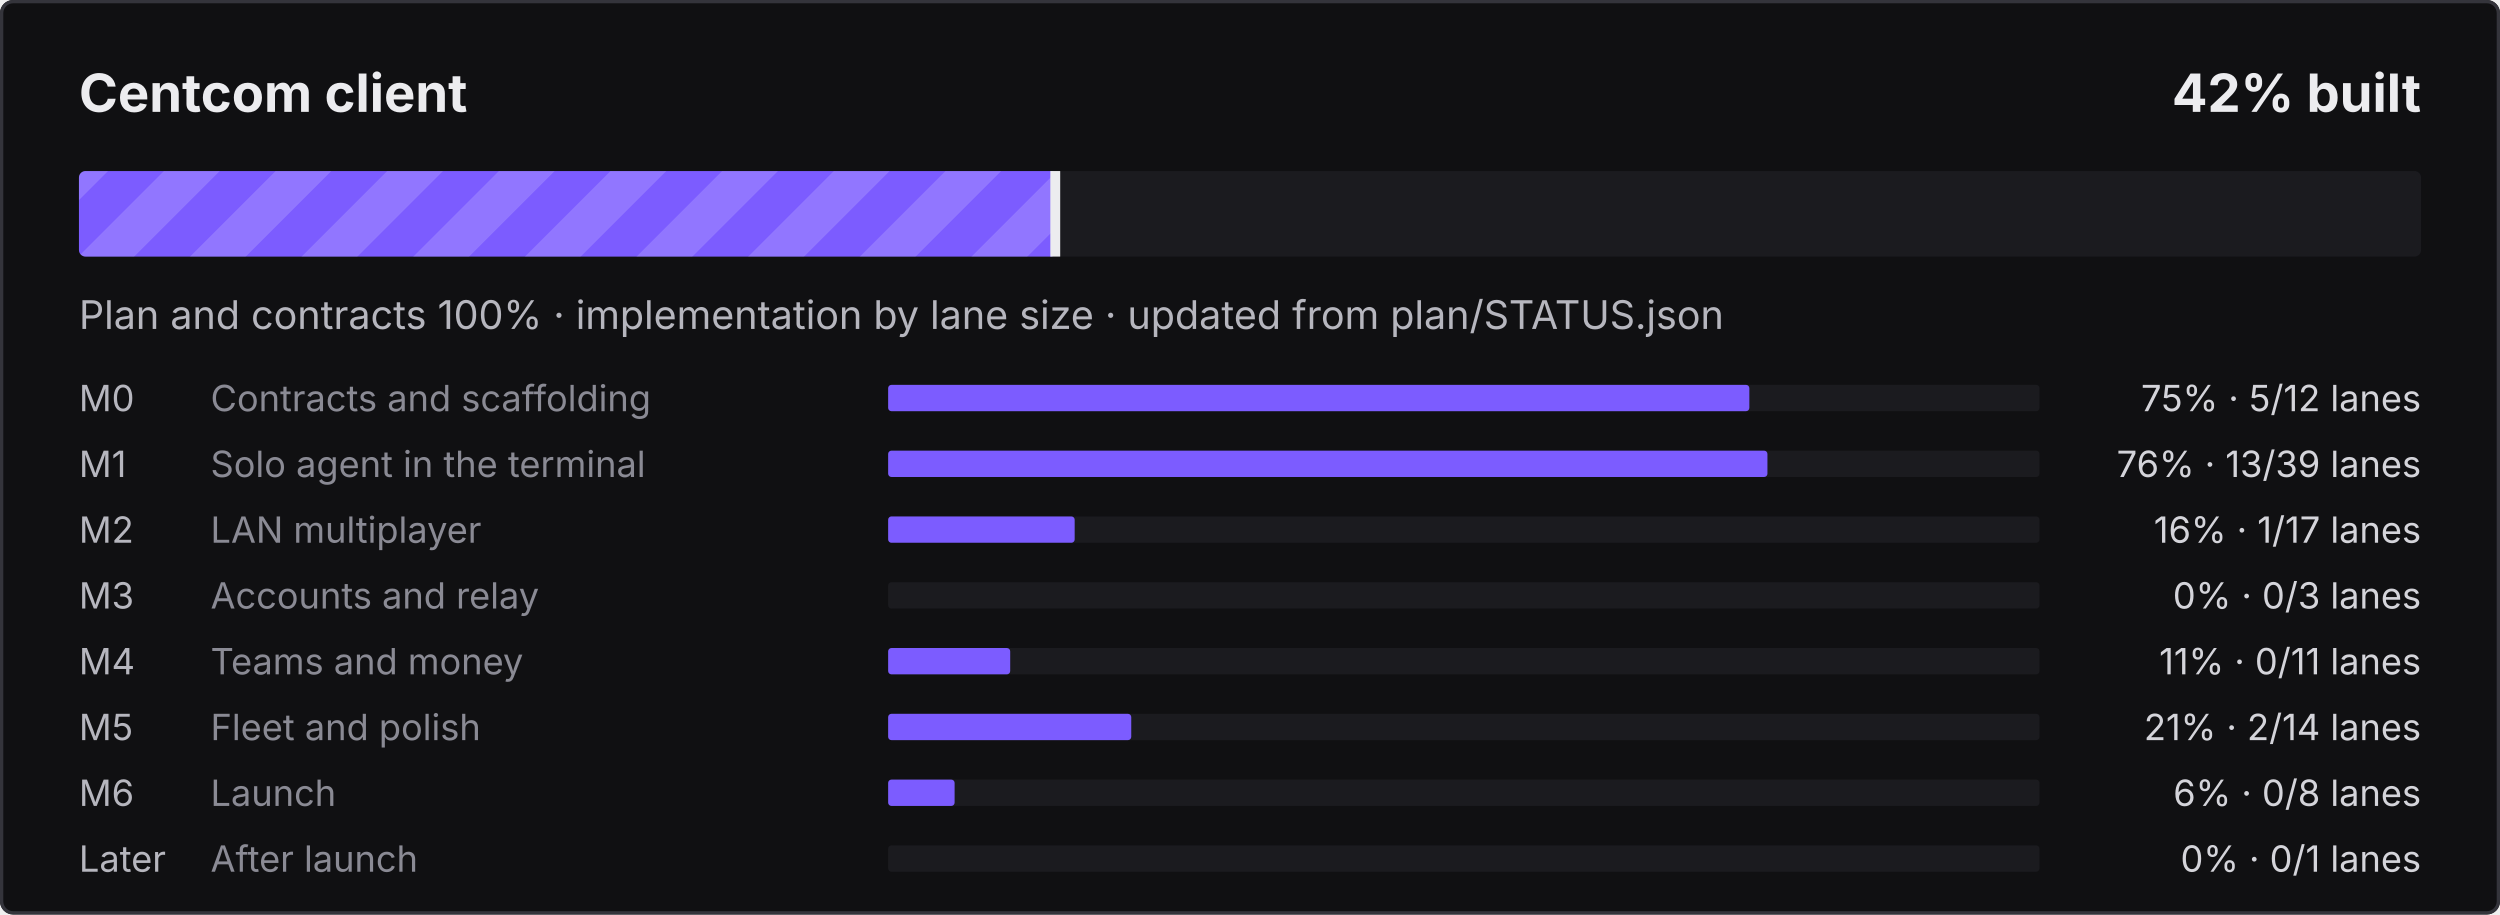
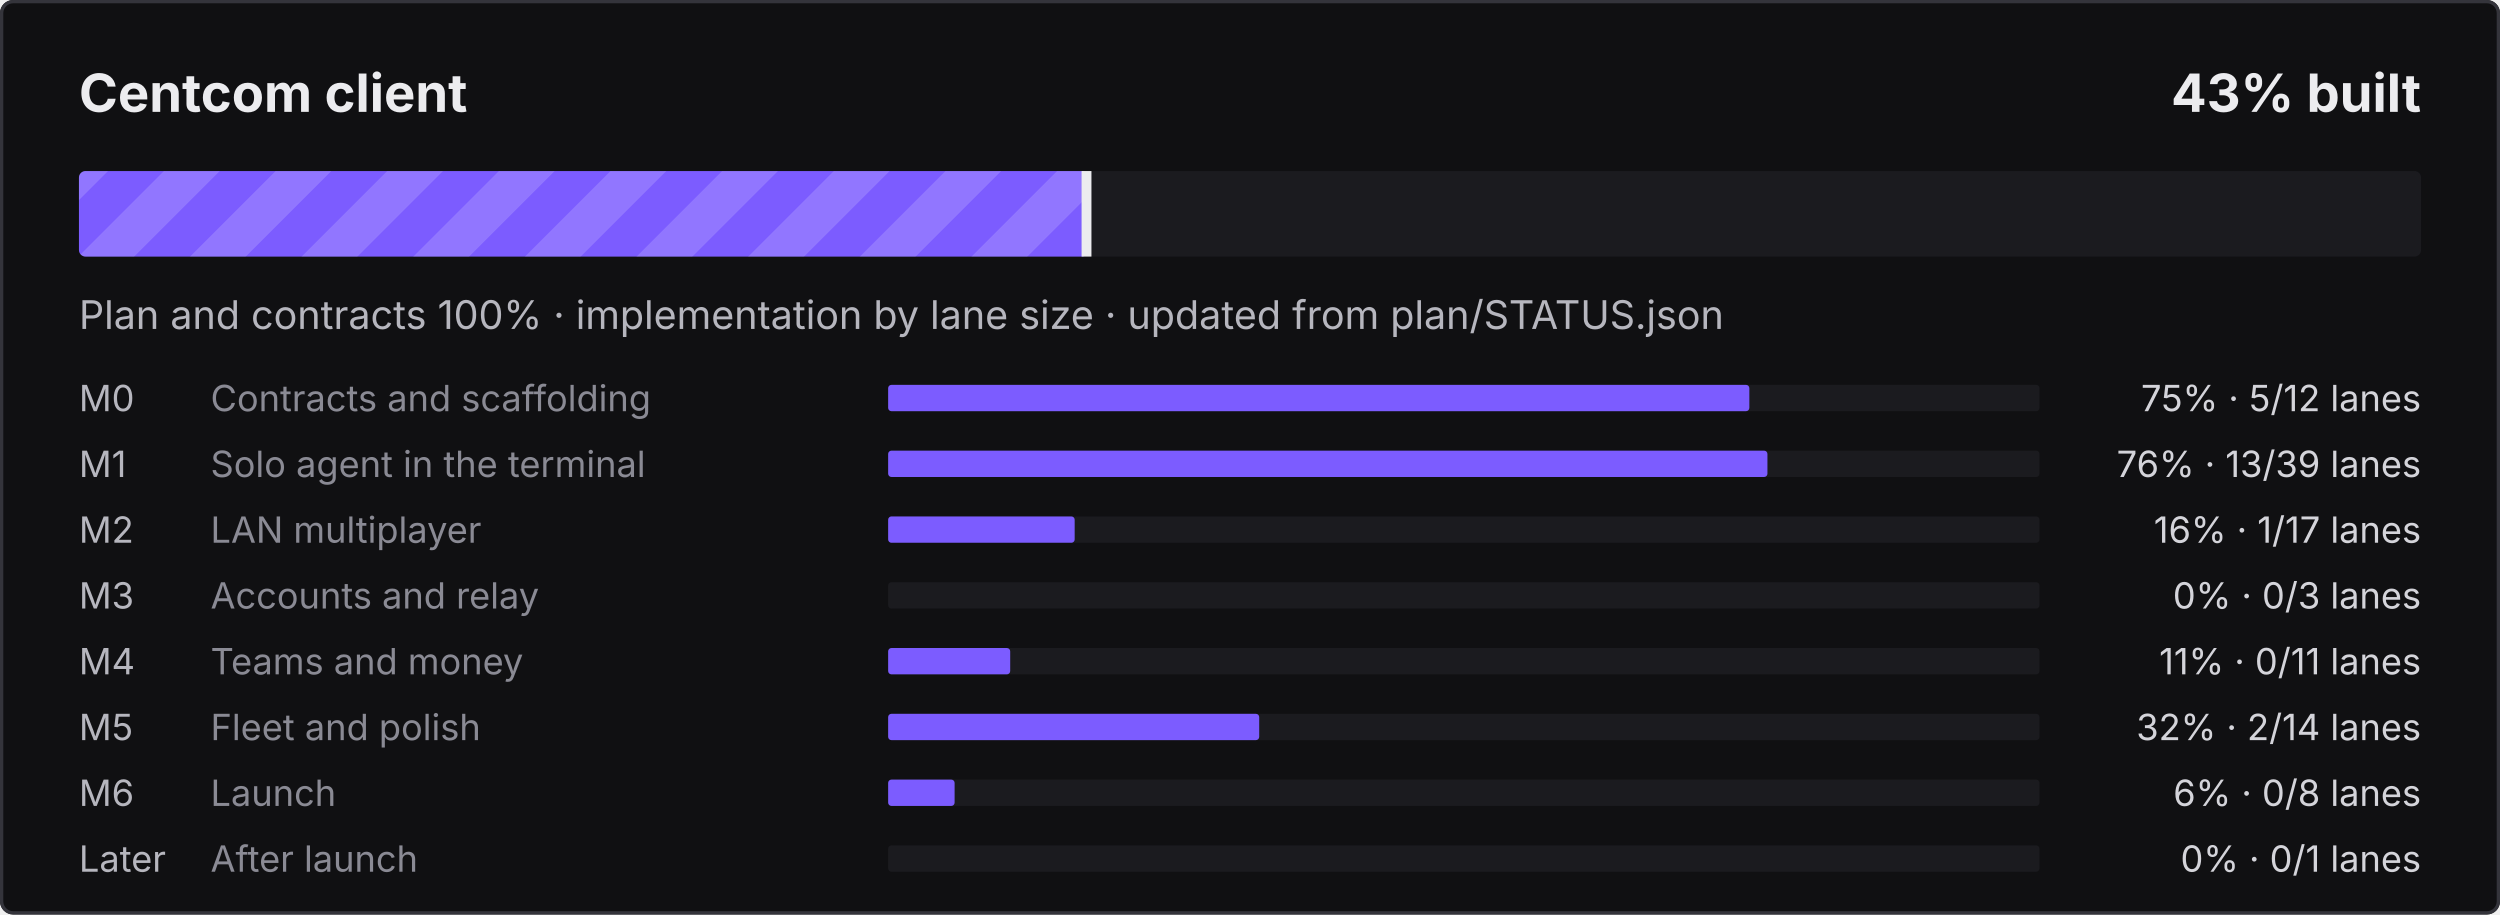
- <svg xmlns="http://www.w3.org/2000/svg" width="760" height="278" viewBox="0 0 760 278" role="img" aria-label="Centcom client: 42% built">
+ <svg xmlns="http://www.w3.org/2000/svg" width="760" height="278" viewBox="0 0 760 278" role="img" aria-label="Centcom client: 43% built">
  <defs>
    <pattern id="s" width="24" height="24" patternUnits="userSpaceOnUse" patternTransform="rotate(45)">
      <rect width="12" height="24" fill="#fff" fill-opacity=".16" />
    </pattern>
    <clipPath id="c">
      <rect x="24" y="52" width="712" height="26" rx="2" />
    </clipPath>
  </defs>
  <style>@keyframes mv{to{transform:translateX(24px)}}
.st{animation:mv .9s linear infinite}text{font-family:ui-sans-serif,system-ui,-apple-system,"Segoe UI",sans-serif}
@media (prefers-reduced-motion:reduce){.st{animation:none}}</style>
  <rect width="760" height="278" rx="4" fill="#101012" />
  <rect x=".5" y=".5" width="759" height="277" rx="3.5" fill="none" stroke="#34343B" />
  <text x="24" y="34" fill="#ECECEF" font-size="16" font-weight="700">Centcom client</text>
-   <text x="736" y="34" fill="#ECECEF" font-size="16" font-weight="700" text-anchor="end">42% built</text>
+   <text x="736" y="34" fill="#ECECEF" font-size="16" font-weight="700" text-anchor="end">43% built</text>
  <rect x="24" y="52" width="712" height="26" rx="2" fill="#1B1B1F" />
  <clipPath id="cf">
-     <rect x="24" y="52" width="297.3" height="26" rx="2" />
+     <rect x="24" y="52" width="306.8" height="26" rx="2" />
  </clipPath>
  <g clip-path="url(#cf)">
-     <rect x="24" y="52" width="297.3" height="26" fill="#7C5CFF" />
-     <rect x="0" y="52" width="345.3" height="26" fill="url(#s)" class="st" />
+     <rect x="24" y="52" width="306.8" height="26" fill="#7C5CFF" />
+     <rect x="0" y="52" width="354.8" height="26" fill="url(#s)" class="st" />
  </g>
-   <rect x="319.3" y="52" width="3" height="26" fill="#ECECEF" />
+   <rect x="328.8" y="52" width="3" height="26" fill="#ECECEF" />
  <text x="24" y="100" fill="#B6B6BE" font-size="12">Plan and contracts 100% · implementation by lane size · updated from plan/STATUS.json</text>
  <text x="24" y="125" fill="#B6B6BE" font-size="11">M0</text>
  <text x="64" y="125" fill="#8A8A94" font-size="11">Contracts and scaffolding</text>
  <rect x="270" y="117" width="350" height="8" rx="1" fill="#1B1B1F" />
  <rect x="270" y="117" width="261.8" height="8" rx="1" fill="#7C5CFF" />
  <text x="736" y="125" fill="#D4D4DA" font-size="11" text-anchor="end">75% · 5/12 lanes</text>
  <text x="24" y="145" fill="#B6B6BE" font-size="11">M1</text>
  <text x="64" y="145" fill="#8A8A94" font-size="11">Solo agent in the terminal</text>
  <rect x="270" y="137" width="350" height="8" rx="1" fill="#1B1B1F" />
  <rect x="270" y="137" width="267.3" height="8" rx="1" fill="#7C5CFF" />
  <text x="736" y="145" fill="#D4D4DA" font-size="11" text-anchor="end">76% · 13/39 lanes</text>
  <text x="24" y="165" fill="#B6B6BE" font-size="11">M2</text>
  <text x="64" y="165" fill="#8A8A94" font-size="11">LAN multiplayer</text>
  <rect x="270" y="157" width="350" height="8" rx="1" fill="#1B1B1F" />
  <rect x="270" y="157" width="56.7" height="8" rx="1" fill="#7C5CFF" />
  <text x="736" y="165" fill="#D4D4DA" font-size="11" text-anchor="end">16% · 1/17 lanes</text>
  <text x="24" y="185" fill="#B6B6BE" font-size="11">M3</text>
  <text x="64" y="185" fill="#8A8A94" font-size="11">Accounts and relay</text>
  <rect x="270" y="177" width="350" height="8" rx="1" fill="#1B1B1F" />
  <text x="736" y="185" fill="#D4D4DA" font-size="11" text-anchor="end">0% · 0/3 lanes</text>
  <text x="24" y="205" fill="#B6B6BE" font-size="11">M4</text>
  <text x="64" y="205" fill="#8A8A94" font-size="11">Teams and money</text>
  <rect x="270" y="197" width="350" height="8" rx="1" fill="#1B1B1F" />
  <rect x="270" y="197" width="37.1" height="8" rx="1" fill="#7C5CFF" />
  <text x="736" y="205" fill="#D4D4DA" font-size="11" text-anchor="end">11% · 0/11 lanes</text>
  <text x="24" y="225" fill="#B6B6BE" font-size="11">M5</text>
  <text x="64" y="225" fill="#8A8A94" font-size="11">Fleet and polish</text>
  <rect x="270" y="217" width="350" height="8" rx="1" fill="#1B1B1F" />
-   <rect x="270" y="217" width="73.9" height="8" rx="1" fill="#7C5CFF" />
-   <text x="736" y="225" fill="#D4D4DA" font-size="11" text-anchor="end">21% · 2/14 lanes</text>
+   <rect x="270" y="217" width="112.8" height="8" rx="1" fill="#7C5CFF" />
+   <text x="736" y="225" fill="#D4D4DA" font-size="11" text-anchor="end">32% · 2/14 lanes</text>
  <text x="24" y="245" fill="#B6B6BE" font-size="11">M6</text>
  <text x="64" y="245" fill="#8A8A94" font-size="11">Launch</text>
  <rect x="270" y="237" width="350" height="8" rx="1" fill="#1B1B1F" />
  <rect x="270" y="237" width="20.2" height="8" rx="1" fill="#7C5CFF" />
  <text x="736" y="245" fill="#D4D4DA" font-size="11" text-anchor="end">6% · 0/8 lanes</text>
  <text x="24" y="265" fill="#B6B6BE" font-size="11">Later</text>
  <text x="64" y="265" fill="#8A8A94" font-size="11">After launch</text>
  <rect x="270" y="257" width="350" height="8" rx="1" fill="#1B1B1F" />
  <text x="736" y="265" fill="#D4D4DA" font-size="11" text-anchor="end">0% · 0/1 lanes</text>
</svg>
